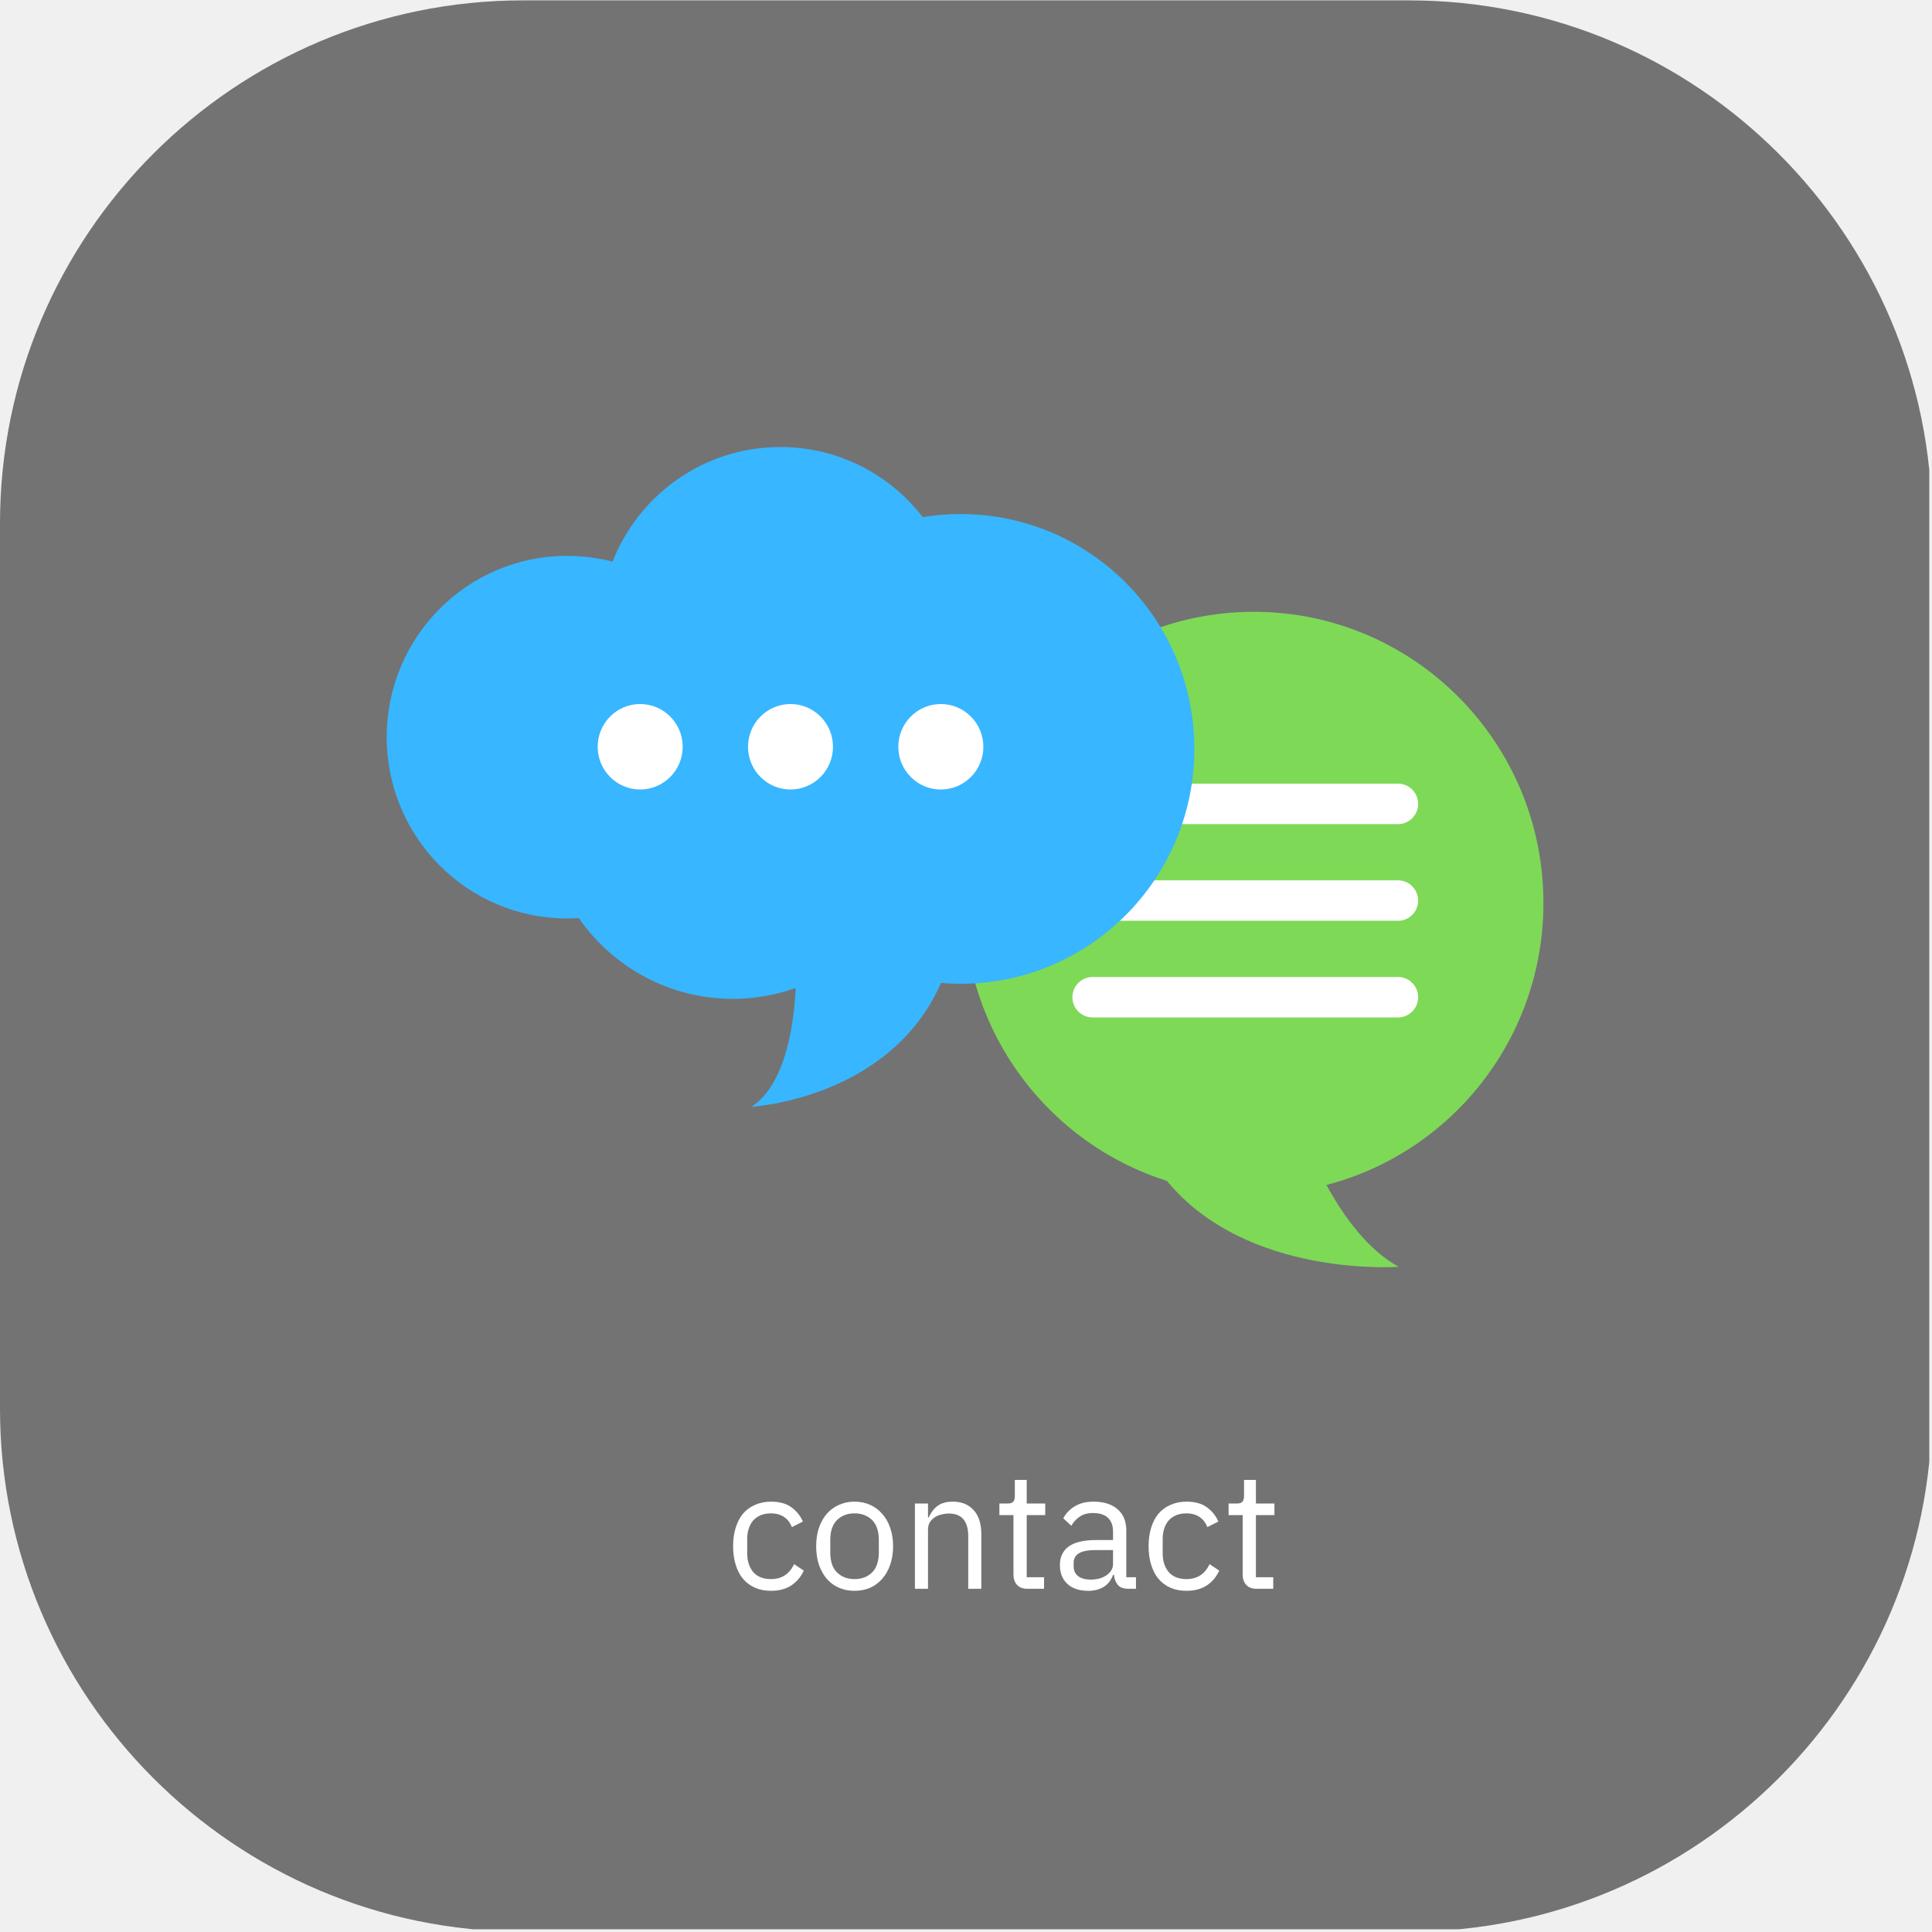
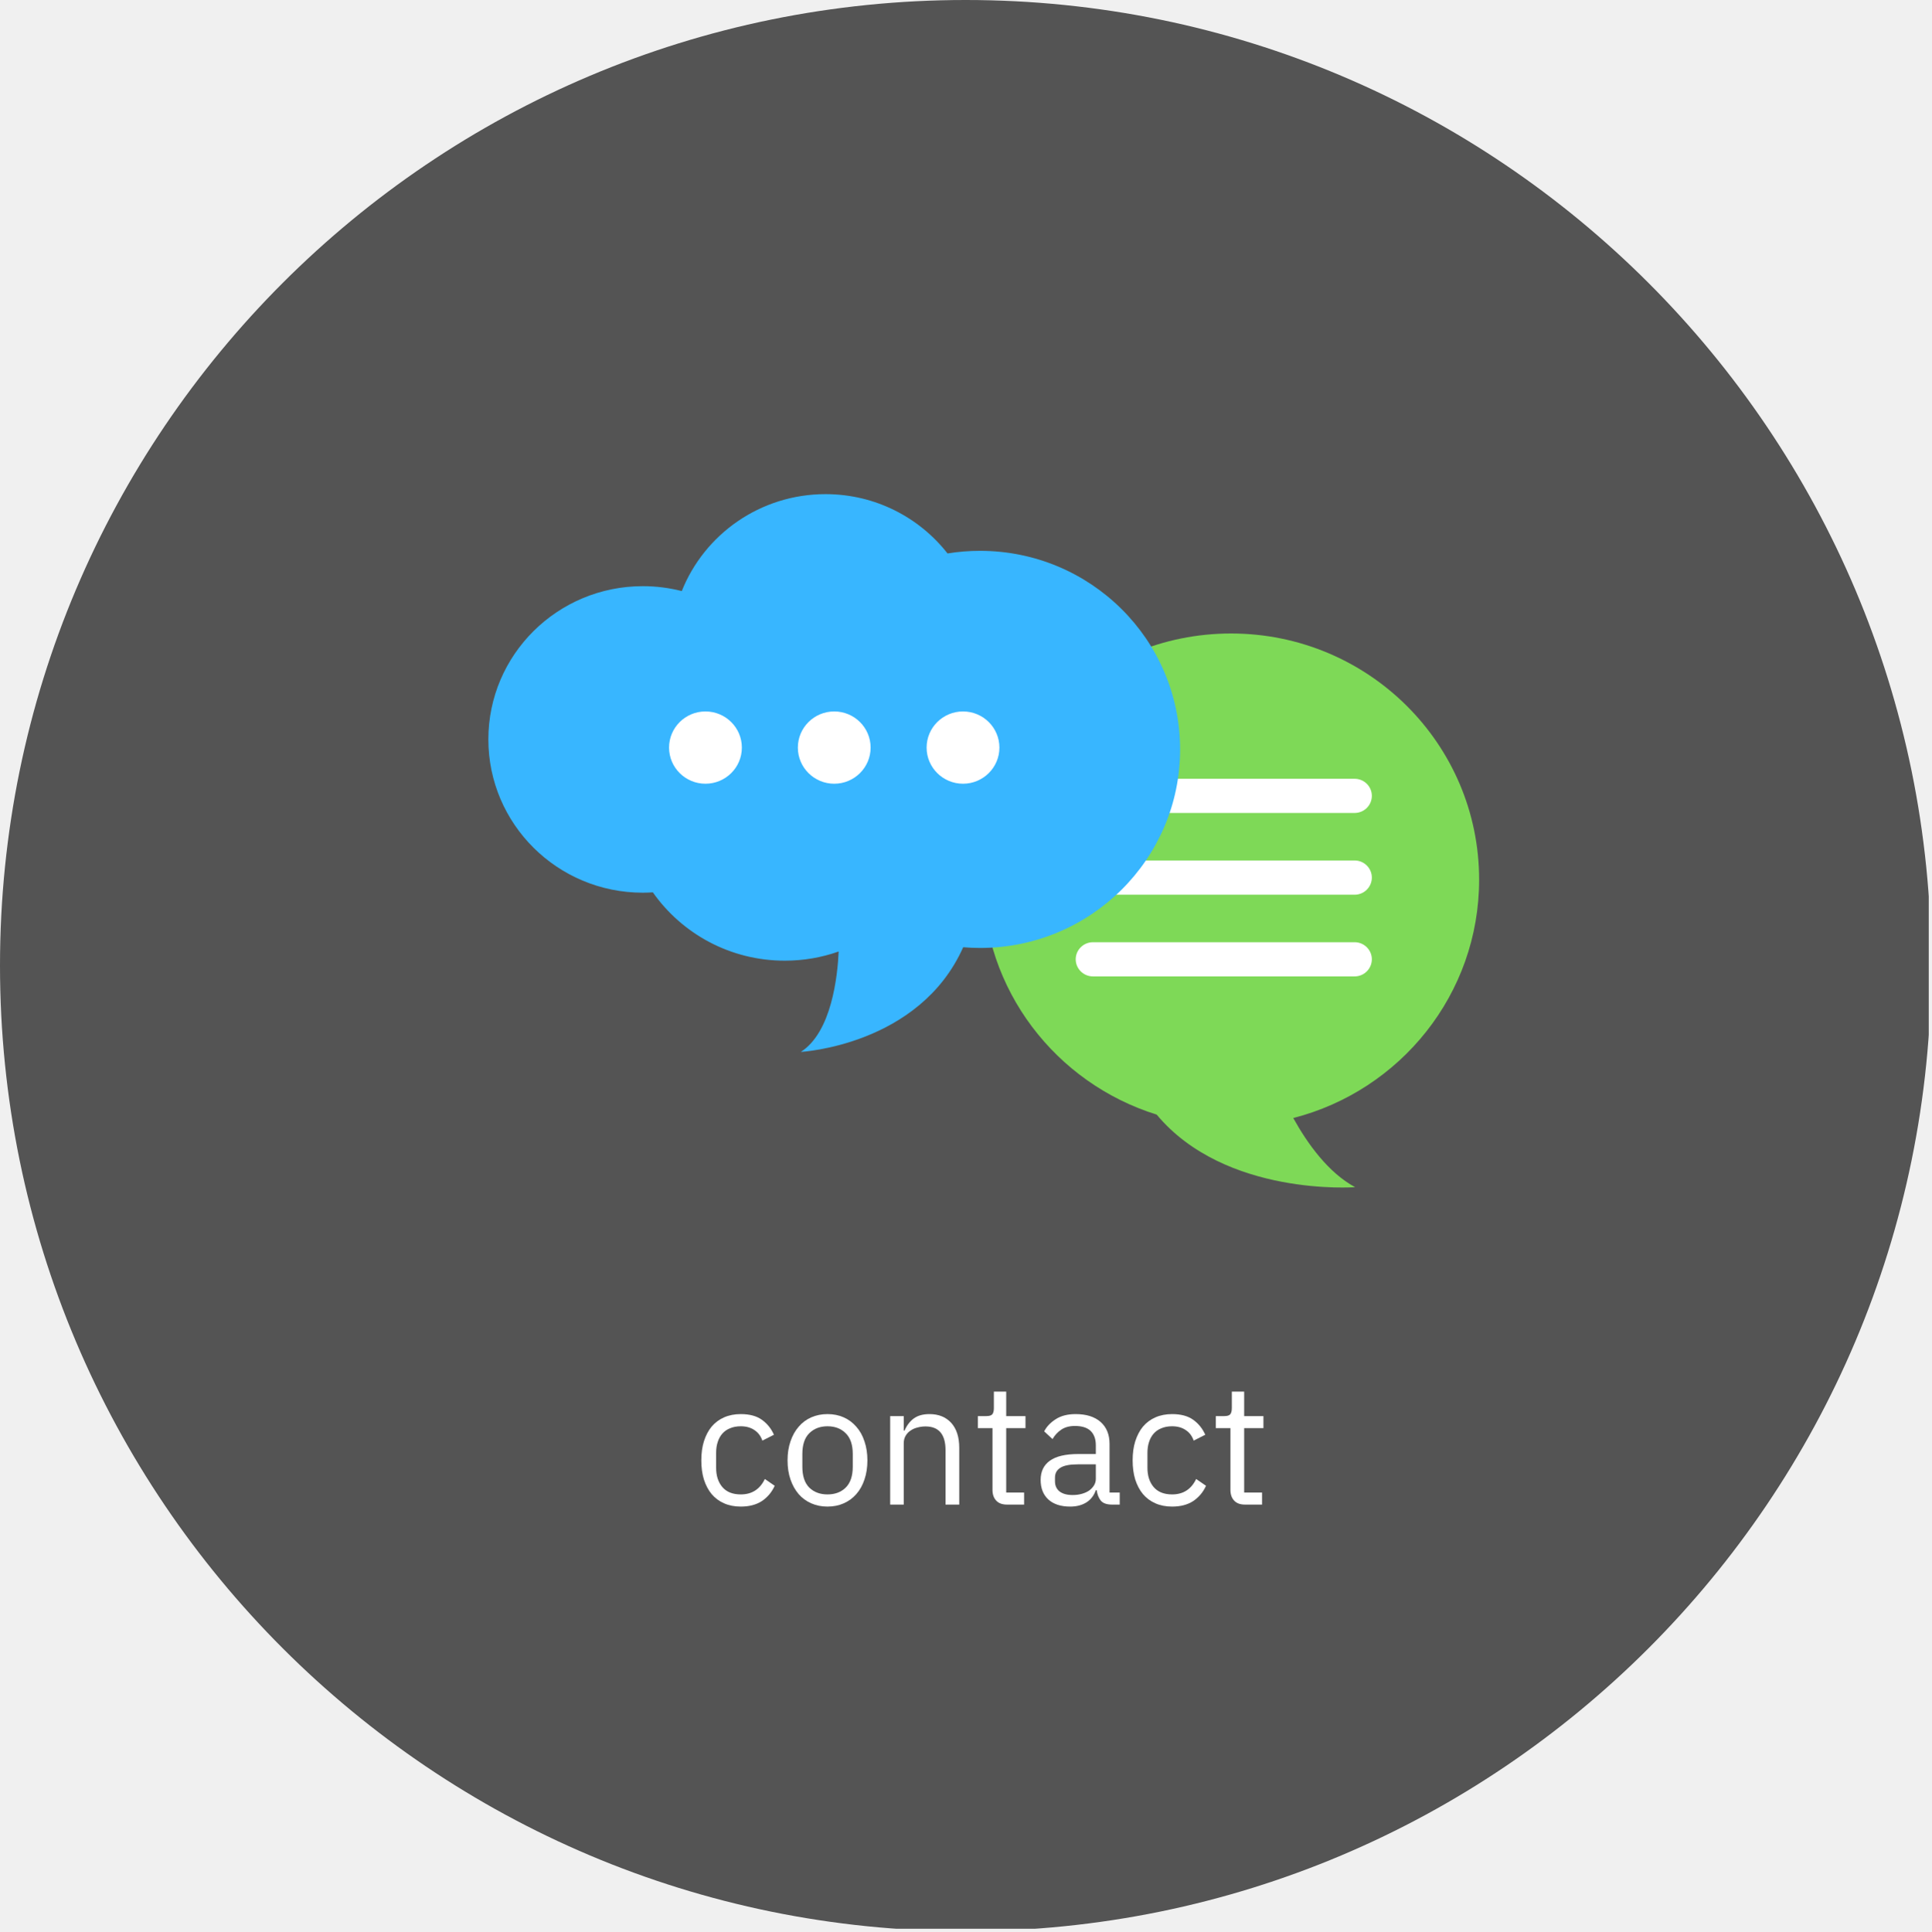
- <svg xmlns="http://www.w3.org/2000/svg" width="237" zoomAndPan="magnify" viewBox="0 0 177.75 177.75" height="237" preserveAspectRatio="xMidYMid meet" version="1.0">
+ <svg xmlns="http://www.w3.org/2000/svg" width="261" zoomAndPan="magnify" viewBox="0 0 195.75 195.75" height="261" preserveAspectRatio="xMidYMid meet" version="1.0">
  <defs>
    <g />
    <clipPath id="id1">
-       <path d="M 0 0 L 177.5 0 L 177.5 177.5 L 0 177.5 Z M 0 0 " clip-rule="nonzero" />
+       <path d="M 0 0 L 195.5 0 L 195.5 195.5 L 0 195.5 Z M 0 0 " clip-rule="nonzero" />
    </clipPath>
    <clipPath id="id2">
-       <path d="M 35.539 41.105 L 110 41.105 L 110 102 L 35.539 102 Z M 35.539 41.105 " clip-rule="nonzero" />
+       <path d="M 99 64 L 149.965 64 L 149.965 121 L 99 121 Z M 99 64 " clip-rule="nonzero" />
+     </clipPath>
+     <clipPath id="id3">
+       <path d="M 49.465 50.066 L 120 50.066 L 120 107 L 49.465 107 Z M 49.465 50.066 " clip-rule="nonzero" />
    </clipPath>
  </defs>
  <g clip-path="url(#id1)">
-     <path fill="#737373" d="M 129.633 0.035 L 48.117 0.035 C 21.594 0.035 0 21.594 0 48.152 L 0 129.598 C 0 156.121 21.594 177.715 48.117 177.715 L 129.633 177.715 C 156.156 177.715 177.75 156.121 177.75 129.598 L 177.75 48.152 C 177.75 21.594 156.156 0.035 129.633 0.035 Z M 129.633 0.035 " fill-opacity="1" fill-rule="nonzero" />
+     <path fill="#545454" d="M 97.875 0 C 43.82 0 0 43.82 0 97.875 C 0 151.93 43.82 195.75 97.875 195.75 C 151.93 195.75 195.75 151.93 195.75 97.875 C 195.75 43.82 151.93 0 97.875 0 " fill-opacity="1" fill-rule="nonzero" />
  </g>
-   <path fill="#7ed957" d="M 88.699 83.078 C 88.699 68.281 100.629 56.289 115.352 56.289 C 130.07 56.289 142 68.281 142 83.078 C 142 95.559 133.516 106.039 122.035 109.02 C 123.586 111.855 125.816 114.98 128.676 116.547 C 128.676 116.547 114.738 117.613 107.363 108.648 C 96.547 105.234 88.699 95.078 88.699 83.078 " fill-opacity="1" fill-rule="nonzero" />
-   <path fill="#ffffff" d="M 128.621 75.82 L 100.52 75.82 C 99.496 75.82 98.664 74.988 98.664 73.961 C 98.664 72.93 99.496 72.098 100.52 72.098 L 128.621 72.098 C 129.645 72.098 130.473 72.93 130.473 73.961 C 130.473 74.988 129.645 75.82 128.621 75.82 " fill-opacity="1" fill-rule="nonzero" />
-   <path fill="#ffffff" d="M 128.621 84.715 L 100.52 84.715 C 99.496 84.715 98.664 83.883 98.664 82.855 C 98.664 81.824 99.496 80.992 100.52 80.992 L 128.621 80.992 C 129.645 80.992 130.473 81.824 130.473 82.855 C 130.473 83.883 129.645 84.715 128.621 84.715 " fill-opacity="1" fill-rule="nonzero" />
-   <path fill="#ffffff" d="M 128.621 93.609 L 100.52 93.609 C 99.496 93.609 98.664 92.773 98.664 91.746 C 98.664 90.719 99.496 89.887 100.52 89.887 L 128.621 89.887 C 129.645 89.887 130.473 90.719 130.473 91.746 C 130.473 92.773 129.645 93.609 128.621 93.609 " fill-opacity="1" fill-rule="nonzero" />
  <g clip-path="url(#id2)">
-     <path fill="#38b6ff" d="M 88.383 47.293 C 87.195 47.293 86.031 47.387 84.898 47.574 C 81.863 43.652 77.121 41.125 71.793 41.125 C 64.781 41.125 58.785 45.496 56.355 51.672 C 55.016 51.324 53.613 51.141 52.172 51.141 C 43.004 51.141 35.578 58.605 35.578 67.816 C 35.578 77.027 43.004 84.5 52.172 84.5 C 52.531 84.5 52.887 84.48 53.246 84.461 C 56.371 88.957 61.555 91.898 67.422 91.898 C 69.449 91.898 71.395 91.543 73.207 90.898 C 73.086 93.59 72.449 99.688 69.141 101.824 C 69.141 101.824 81.871 101.137 86.578 90.434 C 87.176 90.484 87.777 90.512 88.383 90.512 C 100.254 90.512 109.883 80.836 109.883 68.902 C 109.883 56.965 100.254 47.293 88.383 47.293 " fill-opacity="1" fill-rule="nonzero" />
+     <path fill="#7ed957" d="M 99.629 89.164 C 99.629 75.383 110.887 64.211 124.781 64.211 C 138.672 64.211 149.926 75.383 149.926 89.164 C 149.926 100.785 141.922 110.547 131.086 113.324 C 132.551 115.965 134.656 118.875 137.355 120.332 C 137.355 120.332 124.203 121.324 117.242 112.977 C 107.035 109.797 99.629 100.34 99.629 89.164 " fill-opacity="1" fill-rule="nonzero" />
  </g>
-   <path fill="#ffffff" d="M 62.809 68.707 C 62.809 70.875 61.059 72.637 58.895 72.637 C 56.738 72.637 54.988 70.875 54.988 68.707 C 54.988 66.535 56.738 64.773 58.895 64.773 C 61.059 64.773 62.809 66.535 62.809 68.707 " fill-opacity="1" fill-rule="nonzero" />
-   <path fill="#ffffff" d="M 76.637 68.707 C 76.637 70.875 74.887 72.637 72.73 72.637 C 70.57 72.637 68.82 70.875 68.82 68.707 C 68.82 66.535 70.57 64.773 72.73 64.773 C 74.887 64.773 76.637 66.535 76.637 68.707 " fill-opacity="1" fill-rule="nonzero" />
-   <path fill="#ffffff" d="M 90.473 68.707 C 90.473 70.875 88.719 72.637 86.562 72.637 C 84.402 72.637 82.648 70.875 82.648 68.707 C 82.648 66.535 84.402 64.773 86.562 64.773 C 88.719 64.773 90.473 66.535 90.473 68.707 " fill-opacity="1" fill-rule="nonzero" />
+   <path fill="#ffffff" d="M 137.305 82.402 L 110.785 82.402 C 109.82 82.402 109.035 81.625 109.035 80.668 C 109.035 79.711 109.82 78.938 110.785 78.938 L 137.305 78.938 C 138.27 78.938 139.051 79.711 139.051 80.668 C 139.051 81.625 138.27 82.402 137.305 82.402 " fill-opacity="1" fill-rule="nonzero" />
+   <path fill="#ffffff" d="M 137.305 90.688 L 110.785 90.688 C 109.82 90.688 109.035 89.91 109.035 88.953 C 109.035 87.996 109.82 87.219 110.785 87.219 L 137.305 87.219 C 138.27 87.219 139.051 87.996 139.051 88.953 C 139.051 89.91 138.27 90.688 137.305 90.688 " fill-opacity="1" fill-rule="nonzero" />
+   <path fill="#ffffff" d="M 137.305 98.969 L 110.785 98.969 C 109.82 98.969 109.035 98.191 109.035 97.234 C 109.035 96.281 109.82 95.504 110.785 95.504 L 137.305 95.504 C 138.27 95.504 139.051 96.281 139.051 97.234 C 139.051 98.191 138.27 98.969 137.305 98.969 " fill-opacity="1" fill-rule="nonzero" />
+   <g clip-path="url(#id3)">
+     <path fill="#38b6ff" d="M 99.332 55.832 C 98.211 55.832 97.113 55.922 96.043 56.098 C 93.18 52.441 88.703 50.086 83.676 50.086 C 77.059 50.086 71.398 54.156 69.105 59.91 C 67.844 59.59 66.52 59.414 65.16 59.414 C 56.508 59.414 49.5 66.367 49.5 74.945 C 49.5 83.527 56.508 90.484 65.16 90.484 C 65.5 90.484 65.836 90.469 66.172 90.449 C 69.121 94.637 74.012 97.375 79.551 97.375 C 81.465 97.375 83.301 97.047 85.008 96.445 C 84.895 98.949 84.293 104.629 81.172 106.621 C 81.172 106.621 93.188 105.98 97.629 96.012 C 98.191 96.059 98.758 96.086 99.332 96.086 C 110.535 96.086 119.617 87.074 119.617 75.957 C 119.617 64.84 110.535 55.832 99.332 55.832 " fill-opacity="1" fill-rule="nonzero" />
+   </g>
+   <path fill="#ffffff" d="M 75.195 75.777 C 75.195 77.797 73.543 79.438 71.504 79.438 C 69.469 79.438 67.816 77.797 67.816 75.777 C 67.816 73.754 69.469 72.113 71.504 72.113 C 73.543 72.113 75.195 73.754 75.195 75.777 " fill-opacity="1" fill-rule="nonzero" />
+   <path fill="#ffffff" d="M 88.246 75.777 C 88.246 77.797 86.594 79.438 84.559 79.438 C 82.523 79.438 80.871 77.797 80.871 75.777 C 80.871 73.754 82.523 72.113 84.559 72.113 C 86.594 72.113 88.246 73.754 88.246 75.777 " fill-opacity="1" fill-rule="nonzero" />
+   <path fill="#ffffff" d="M 101.301 75.777 C 101.301 77.797 99.648 79.438 97.613 79.438 C 95.574 79.438 93.922 77.797 93.922 75.777 C 93.922 73.754 95.574 72.113 97.613 72.113 C 99.648 72.113 101.301 73.754 101.301 75.777 " fill-opacity="1" fill-rule="nonzero" />
  <g fill="#ffffff" fill-opacity="1">
-     <g transform="translate(66.72952, 146.1725)">
+     <g transform="translate(70.27393, 152.5062)">
      <g>
-         <path d="M 4.203 0.188 C 3.66 0.188 3.172 0.094 2.734 -0.094 C 2.297 -0.289 1.926 -0.566 1.625 -0.922 C 1.332 -1.273 1.109 -1.707 0.953 -2.219 C 0.797 -2.727 0.719 -3.297 0.719 -3.922 C 0.719 -4.547 0.797 -5.109 0.953 -5.609 C 1.109 -6.117 1.332 -6.551 1.625 -6.906 C 1.926 -7.258 2.297 -7.531 2.734 -7.719 C 3.172 -7.914 3.66 -8.016 4.203 -8.016 C 4.984 -8.016 5.609 -7.844 6.078 -7.5 C 6.547 -7.164 6.898 -6.727 7.141 -6.188 L 6.125 -5.672 C 5.977 -6.066 5.742 -6.375 5.422 -6.594 C 5.098 -6.82 4.691 -6.938 4.203 -6.938 C 3.836 -6.938 3.52 -6.879 3.25 -6.766 C 2.977 -6.648 2.75 -6.488 2.562 -6.281 C 2.383 -6.07 2.25 -5.82 2.156 -5.531 C 2.062 -5.25 2.016 -4.938 2.016 -4.594 L 2.016 -3.25 C 2.016 -2.562 2.195 -1.992 2.562 -1.547 C 2.938 -1.109 3.484 -0.891 4.203 -0.891 C 5.191 -0.891 5.898 -1.348 6.328 -2.266 L 7.219 -1.672 C 6.957 -1.098 6.578 -0.645 6.078 -0.312 C 5.578 0.02 4.953 0.188 4.203 0.188 Z M 4.203 0.188 " />
+         <path d="M 4.812 0.203 C 4.188 0.203 3.625 0.094 3.125 -0.125 C 2.625 -0.344 2.203 -0.656 1.859 -1.062 C 1.523 -1.469 1.266 -1.957 1.078 -2.531 C 0.898 -3.113 0.812 -3.766 0.812 -4.484 C 0.812 -5.203 0.898 -5.848 1.078 -6.422 C 1.266 -7.004 1.523 -7.5 1.859 -7.906 C 2.203 -8.312 2.625 -8.625 3.125 -8.844 C 3.625 -9.062 4.188 -9.172 4.812 -9.172 C 5.707 -9.172 6.422 -8.977 6.953 -8.594 C 7.492 -8.207 7.898 -7.703 8.172 -7.078 L 7 -6.484 C 6.844 -6.941 6.578 -7.297 6.203 -7.547 C 5.828 -7.805 5.363 -7.938 4.812 -7.938 C 4.395 -7.938 4.031 -7.867 3.719 -7.734 C 3.406 -7.609 3.145 -7.426 2.938 -7.188 C 2.727 -6.945 2.57 -6.66 2.469 -6.328 C 2.363 -6.004 2.312 -5.645 2.312 -5.25 L 2.312 -3.719 C 2.312 -2.926 2.52 -2.281 2.938 -1.781 C 3.363 -1.281 3.988 -1.031 4.812 -1.031 C 5.938 -1.031 6.75 -1.551 7.25 -2.594 L 8.25 -1.906 C 7.957 -1.258 7.523 -0.742 6.953 -0.359 C 6.379 0.016 5.664 0.203 4.812 0.203 Z M 4.812 0.203 " />
      </g>
    </g>
  </g>
  <g fill="#ffffff" fill-opacity="1">
-     <g transform="translate(74.3714, 146.1725)">
+     <g transform="translate(79.01441, 152.5062)">
      <g>
-         <path d="M 4.25 0.188 C 3.727 0.188 3.25 0.094 2.812 -0.094 C 2.375 -0.289 2 -0.566 1.688 -0.922 C 1.383 -1.285 1.145 -1.719 0.969 -2.219 C 0.801 -2.727 0.719 -3.297 0.719 -3.922 C 0.719 -4.535 0.801 -5.094 0.969 -5.594 C 1.145 -6.102 1.383 -6.535 1.688 -6.891 C 2 -7.254 2.375 -7.531 2.812 -7.719 C 3.25 -7.914 3.727 -8.016 4.25 -8.016 C 4.781 -8.016 5.258 -7.914 5.688 -7.719 C 6.113 -7.531 6.484 -7.254 6.797 -6.891 C 7.117 -6.535 7.363 -6.102 7.531 -5.594 C 7.707 -5.094 7.797 -4.535 7.797 -3.922 C 7.797 -3.297 7.707 -2.727 7.531 -2.219 C 7.363 -1.719 7.117 -1.285 6.797 -0.922 C 6.484 -0.566 6.113 -0.289 5.688 -0.094 C 5.258 0.094 4.781 0.188 4.25 0.188 Z M 4.25 -0.891 C 4.906 -0.891 5.441 -1.094 5.859 -1.5 C 6.273 -1.906 6.484 -2.523 6.484 -3.359 L 6.484 -4.484 C 6.484 -5.305 6.273 -5.922 5.859 -6.328 C 5.441 -6.734 4.906 -6.938 4.25 -6.938 C 3.594 -6.938 3.055 -6.734 2.641 -6.328 C 2.223 -5.922 2.016 -5.305 2.016 -4.484 L 2.016 -3.359 C 2.016 -2.523 2.223 -1.906 2.641 -1.5 C 3.055 -1.094 3.594 -0.891 4.25 -0.891 Z M 4.25 -0.891 " />
+         <path d="M 4.859 0.203 C 4.266 0.203 3.719 0.094 3.219 -0.125 C 2.719 -0.344 2.289 -0.656 1.938 -1.062 C 1.582 -1.477 1.305 -1.973 1.109 -2.547 C 0.91 -3.117 0.812 -3.766 0.812 -4.484 C 0.812 -5.191 0.91 -5.832 1.109 -6.406 C 1.305 -6.988 1.582 -7.484 1.938 -7.891 C 2.289 -8.305 2.719 -8.625 3.219 -8.844 C 3.719 -9.062 4.266 -9.172 4.859 -9.172 C 5.461 -9.172 6.008 -9.062 6.5 -8.844 C 7 -8.625 7.426 -8.305 7.781 -7.891 C 8.145 -7.484 8.422 -6.988 8.609 -6.406 C 8.805 -5.832 8.906 -5.191 8.906 -4.484 C 8.906 -3.766 8.805 -3.117 8.609 -2.547 C 8.422 -1.973 8.145 -1.477 7.781 -1.062 C 7.426 -0.656 7 -0.344 6.5 -0.125 C 6.008 0.094 5.461 0.203 4.859 0.203 Z M 4.859 -1.031 C 5.617 -1.031 6.234 -1.258 6.703 -1.719 C 7.18 -2.188 7.422 -2.895 7.422 -3.844 L 7.422 -5.125 C 7.422 -6.07 7.18 -6.773 6.703 -7.234 C 6.234 -7.703 5.617 -7.938 4.859 -7.938 C 4.109 -7.938 3.492 -7.703 3.016 -7.234 C 2.547 -6.773 2.312 -6.07 2.312 -5.125 L 2.312 -3.844 C 2.312 -2.895 2.547 -2.188 3.016 -1.719 C 3.492 -1.258 4.109 -1.031 4.859 -1.031 Z M 4.859 -1.031 " />
      </g>
    </g>
  </g>
  <g fill="#ffffff" fill-opacity="1">
-     <g transform="translate(82.87926, 146.1725)">
+     <g transform="translate(88.74536, 152.5062)">
      <g>
-         <path d="M 1.297 0 L 1.297 -7.844 L 2.5 -7.844 L 2.5 -6.562 L 2.562 -6.562 C 2.758 -7.008 3.031 -7.363 3.375 -7.625 C 3.727 -7.883 4.195 -8.016 4.781 -8.016 C 5.594 -8.016 6.234 -7.754 6.703 -7.234 C 7.172 -6.711 7.406 -5.977 7.406 -5.031 L 7.406 0 L 6.203 0 L 6.203 -4.812 C 6.203 -6.219 5.609 -6.922 4.422 -6.922 C 4.18 -6.922 3.945 -6.891 3.719 -6.828 C 3.488 -6.773 3.281 -6.688 3.094 -6.562 C 2.914 -6.438 2.77 -6.281 2.656 -6.094 C 2.551 -5.906 2.5 -5.688 2.5 -5.438 L 2.5 0 Z M 1.297 0 " />
+         <path d="M 1.484 0 L 1.484 -8.969 L 2.859 -8.969 L 2.859 -7.5 L 2.938 -7.5 C 3.156 -8.008 3.461 -8.414 3.859 -8.719 C 4.266 -9.02 4.801 -9.172 5.469 -9.172 C 6.395 -9.172 7.129 -8.875 7.672 -8.281 C 8.211 -7.688 8.484 -6.844 8.484 -5.75 L 8.484 0 L 7.094 0 L 7.094 -5.516 C 7.094 -7.117 6.414 -7.922 5.062 -7.922 C 4.781 -7.922 4.508 -7.883 4.25 -7.812 C 3.988 -7.75 3.754 -7.645 3.547 -7.5 C 3.336 -7.363 3.172 -7.188 3.047 -6.969 C 2.922 -6.758 2.859 -6.508 2.859 -6.219 L 2.859 0 Z M 1.484 0 " />
      </g>
    </g>
  </g>
  <g fill="#ffffff" fill-opacity="1">
-     <g transform="translate(91.50867, 146.1725)">
+     <g transform="translate(98.61533, 152.5062)">
      <g>
-         <path d="M 3.016 0 C 2.598 0 2.281 -0.117 2.062 -0.359 C 1.844 -0.598 1.734 -0.91 1.734 -1.297 L 1.734 -6.781 L 0.438 -6.781 L 0.438 -7.844 L 1.172 -7.844 C 1.43 -7.844 1.609 -7.895 1.703 -8 C 1.805 -8.102 1.859 -8.285 1.859 -8.547 L 1.859 -10.016 L 2.953 -10.016 L 2.953 -7.844 L 4.656 -7.844 L 4.656 -6.781 L 2.953 -6.781 L 2.953 -1.062 L 4.547 -1.062 L 4.547 0 Z M 3.016 0 " />
+         <path d="M 3.453 0 C 2.973 0 2.609 -0.133 2.359 -0.406 C 2.109 -0.676 1.984 -1.035 1.984 -1.484 L 1.984 -7.75 L 0.5 -7.75 L 0.5 -8.969 L 1.344 -8.969 C 1.645 -8.969 1.848 -9.023 1.953 -9.141 C 2.066 -9.266 2.125 -9.477 2.125 -9.781 L 2.125 -11.453 L 3.375 -11.453 L 3.375 -8.969 L 5.328 -8.969 L 5.328 -7.75 L 3.375 -7.75 L 3.375 -1.219 L 5.188 -1.219 L 5.188 0 Z M 3.453 0 " />
      </g>
    </g>
  </g>
  <g fill="#ffffff" fill-opacity="1">
-     <g transform="translate(96.84127, 146.1725)">
+     <g transform="translate(104.7146, 152.5062)">
      <g>
-         <path d="M 6.984 0 C 6.523 0 6.195 -0.117 6 -0.359 C 5.801 -0.609 5.68 -0.914 5.641 -1.281 L 5.562 -1.281 C 5.383 -0.789 5.098 -0.422 4.703 -0.172 C 4.305 0.066 3.836 0.188 3.297 0.188 C 2.461 0.188 1.816 -0.023 1.359 -0.453 C 0.898 -0.879 0.672 -1.457 0.672 -2.188 C 0.672 -2.926 0.941 -3.492 1.484 -3.891 C 2.023 -4.285 2.867 -4.484 4.016 -4.484 L 5.562 -4.484 L 5.562 -5.25 C 5.562 -5.812 5.406 -6.238 5.094 -6.531 C 4.789 -6.82 4.328 -6.969 3.703 -6.969 C 3.223 -6.969 2.82 -6.859 2.5 -6.641 C 2.188 -6.43 1.926 -6.148 1.719 -5.797 L 0.984 -6.484 C 1.203 -6.91 1.539 -7.27 2 -7.562 C 2.469 -7.863 3.055 -8.016 3.766 -8.016 C 4.711 -8.016 5.453 -7.781 5.984 -7.312 C 6.516 -6.852 6.781 -6.207 6.781 -5.375 L 6.781 -1.062 L 7.672 -1.062 L 7.672 0 Z M 3.5 -0.844 C 3.801 -0.844 4.078 -0.879 4.328 -0.953 C 4.578 -1.023 4.789 -1.125 4.969 -1.25 C 5.156 -1.383 5.301 -1.535 5.406 -1.703 C 5.508 -1.879 5.562 -2.07 5.562 -2.281 L 5.562 -3.562 L 3.953 -3.562 C 3.254 -3.562 2.742 -3.461 2.422 -3.266 C 2.098 -3.066 1.938 -2.773 1.938 -2.391 L 1.938 -2.062 C 1.938 -1.676 2.078 -1.375 2.359 -1.156 C 2.641 -0.945 3.02 -0.844 3.5 -0.844 Z M 3.5 -0.844 " />
+         <path d="M 8 0 C 7.469 0 7.086 -0.133 6.859 -0.406 C 6.641 -0.688 6.504 -1.035 6.453 -1.453 L 6.359 -1.453 C 6.16 -0.898 5.832 -0.484 5.375 -0.203 C 4.926 0.066 4.391 0.203 3.766 0.203 C 2.816 0.203 2.078 -0.035 1.547 -0.516 C 1.023 -1.004 0.766 -1.664 0.766 -2.5 C 0.766 -3.344 1.07 -3.988 1.688 -4.438 C 2.312 -4.895 3.281 -5.125 4.594 -5.125 L 6.359 -5.125 L 6.359 -6.016 C 6.359 -6.648 6.18 -7.133 5.828 -7.469 C 5.484 -7.801 4.953 -7.969 4.234 -7.969 C 3.691 -7.969 3.238 -7.848 2.875 -7.609 C 2.508 -7.367 2.207 -7.047 1.969 -6.641 L 1.125 -7.422 C 1.375 -7.91 1.766 -8.32 2.297 -8.656 C 2.828 -9 3.5 -9.172 4.312 -9.172 C 5.395 -9.172 6.238 -8.906 6.844 -8.375 C 7.445 -7.844 7.75 -7.102 7.75 -6.156 L 7.75 -1.219 L 8.781 -1.219 L 8.781 0 Z M 4 -0.969 C 4.344 -0.969 4.66 -1.008 4.953 -1.094 C 5.242 -1.176 5.492 -1.289 5.703 -1.438 C 5.91 -1.594 6.07 -1.77 6.188 -1.969 C 6.301 -2.164 6.359 -2.379 6.359 -2.609 L 6.359 -4.078 L 4.516 -4.078 C 3.711 -4.078 3.129 -3.961 2.766 -3.734 C 2.398 -3.504 2.219 -3.172 2.219 -2.734 L 2.219 -2.359 C 2.219 -1.922 2.375 -1.578 2.688 -1.328 C 3.008 -1.086 3.445 -0.969 4 -0.969 Z M 4 -0.969 " />
      </g>
    </g>
  </g>
  <g fill="#ffffff" fill-opacity="1">
-     <g transform="translate(104.9541, 146.1725)">
+     <g transform="translate(113.9937, 152.5062)">
      <g>
-         <path d="M 4.203 0.188 C 3.66 0.188 3.172 0.094 2.734 -0.094 C 2.297 -0.289 1.926 -0.566 1.625 -0.922 C 1.332 -1.273 1.109 -1.707 0.953 -2.219 C 0.797 -2.727 0.719 -3.297 0.719 -3.922 C 0.719 -4.547 0.797 -5.109 0.953 -5.609 C 1.109 -6.117 1.332 -6.551 1.625 -6.906 C 1.926 -7.258 2.297 -7.531 2.734 -7.719 C 3.172 -7.914 3.66 -8.016 4.203 -8.016 C 4.984 -8.016 5.609 -7.844 6.078 -7.5 C 6.547 -7.164 6.898 -6.727 7.141 -6.188 L 6.125 -5.672 C 5.977 -6.066 5.742 -6.375 5.422 -6.594 C 5.098 -6.82 4.691 -6.938 4.203 -6.938 C 3.836 -6.938 3.52 -6.879 3.25 -6.766 C 2.977 -6.648 2.75 -6.488 2.562 -6.281 C 2.383 -6.07 2.25 -5.82 2.156 -5.531 C 2.062 -5.25 2.016 -4.938 2.016 -4.594 L 2.016 -3.25 C 2.016 -2.562 2.195 -1.992 2.562 -1.547 C 2.938 -1.109 3.484 -0.891 4.203 -0.891 C 5.191 -0.891 5.898 -1.348 6.328 -2.266 L 7.219 -1.672 C 6.957 -1.098 6.578 -0.645 6.078 -0.312 C 5.578 0.02 4.953 0.188 4.203 0.188 Z M 4.203 0.188 " />
+         <path d="M 4.812 0.203 C 4.188 0.203 3.625 0.094 3.125 -0.125 C 2.625 -0.344 2.203 -0.656 1.859 -1.062 C 1.523 -1.469 1.266 -1.957 1.078 -2.531 C 0.898 -3.113 0.812 -3.766 0.812 -4.484 C 0.812 -5.203 0.898 -5.848 1.078 -6.422 C 1.266 -7.004 1.523 -7.5 1.859 -7.906 C 2.203 -8.312 2.625 -8.625 3.125 -8.844 C 3.625 -9.062 4.188 -9.172 4.812 -9.172 C 5.707 -9.172 6.422 -8.977 6.953 -8.594 C 7.492 -8.207 7.898 -7.703 8.172 -7.078 L 7 -6.484 C 6.844 -6.941 6.578 -7.297 6.203 -7.547 C 5.828 -7.805 5.363 -7.938 4.812 -7.938 C 4.395 -7.938 4.031 -7.867 3.719 -7.734 C 3.406 -7.609 3.145 -7.426 2.938 -7.188 C 2.727 -6.945 2.57 -6.66 2.469 -6.328 C 2.363 -6.004 2.312 -5.645 2.312 -5.25 L 2.312 -3.719 C 2.312 -2.926 2.52 -2.281 2.938 -1.781 C 3.363 -1.281 3.988 -1.031 4.812 -1.031 C 5.938 -1.031 6.75 -1.551 7.25 -2.594 L 8.25 -1.906 C 7.957 -1.258 7.523 -0.742 6.953 -0.359 C 6.379 0.016 5.664 0.203 4.812 0.203 Z M 4.812 0.203 " />
      </g>
    </g>
  </g>
  <g fill="#ffffff" fill-opacity="1">
-     <g transform="translate(112.596, 146.1725)">
+     <g transform="translate(122.7342, 152.5062)">
      <g>
-         <path d="M 3.016 0 C 2.598 0 2.281 -0.117 2.062 -0.359 C 1.844 -0.598 1.734 -0.91 1.734 -1.297 L 1.734 -6.781 L 0.438 -6.781 L 0.438 -7.844 L 1.172 -7.844 C 1.43 -7.844 1.609 -7.895 1.703 -8 C 1.805 -8.102 1.859 -8.285 1.859 -8.547 L 1.859 -10.016 L 2.953 -10.016 L 2.953 -7.844 L 4.656 -7.844 L 4.656 -6.781 L 2.953 -6.781 L 2.953 -1.062 L 4.547 -1.062 L 4.547 0 Z M 3.016 0 " />
+         <path d="M 3.453 0 C 2.973 0 2.609 -0.133 2.359 -0.406 C 2.109 -0.676 1.984 -1.035 1.984 -1.484 L 1.984 -7.75 L 0.5 -7.75 L 0.5 -8.969 L 1.344 -8.969 C 1.645 -8.969 1.848 -9.023 1.953 -9.141 C 2.066 -9.266 2.125 -9.477 2.125 -9.781 L 2.125 -11.453 L 3.375 -11.453 L 3.375 -8.969 L 5.328 -8.969 L 5.328 -7.75 L 3.375 -7.75 L 3.375 -1.219 L 5.188 -1.219 L 5.188 0 Z M 3.453 0 " />
      </g>
    </g>
  </g>
-   <g fill="#ffffff" fill-opacity="1">
-     <g transform="translate(117.9235, 146.1725)">
-       <g />
-     </g>
-   </g>
</svg>
